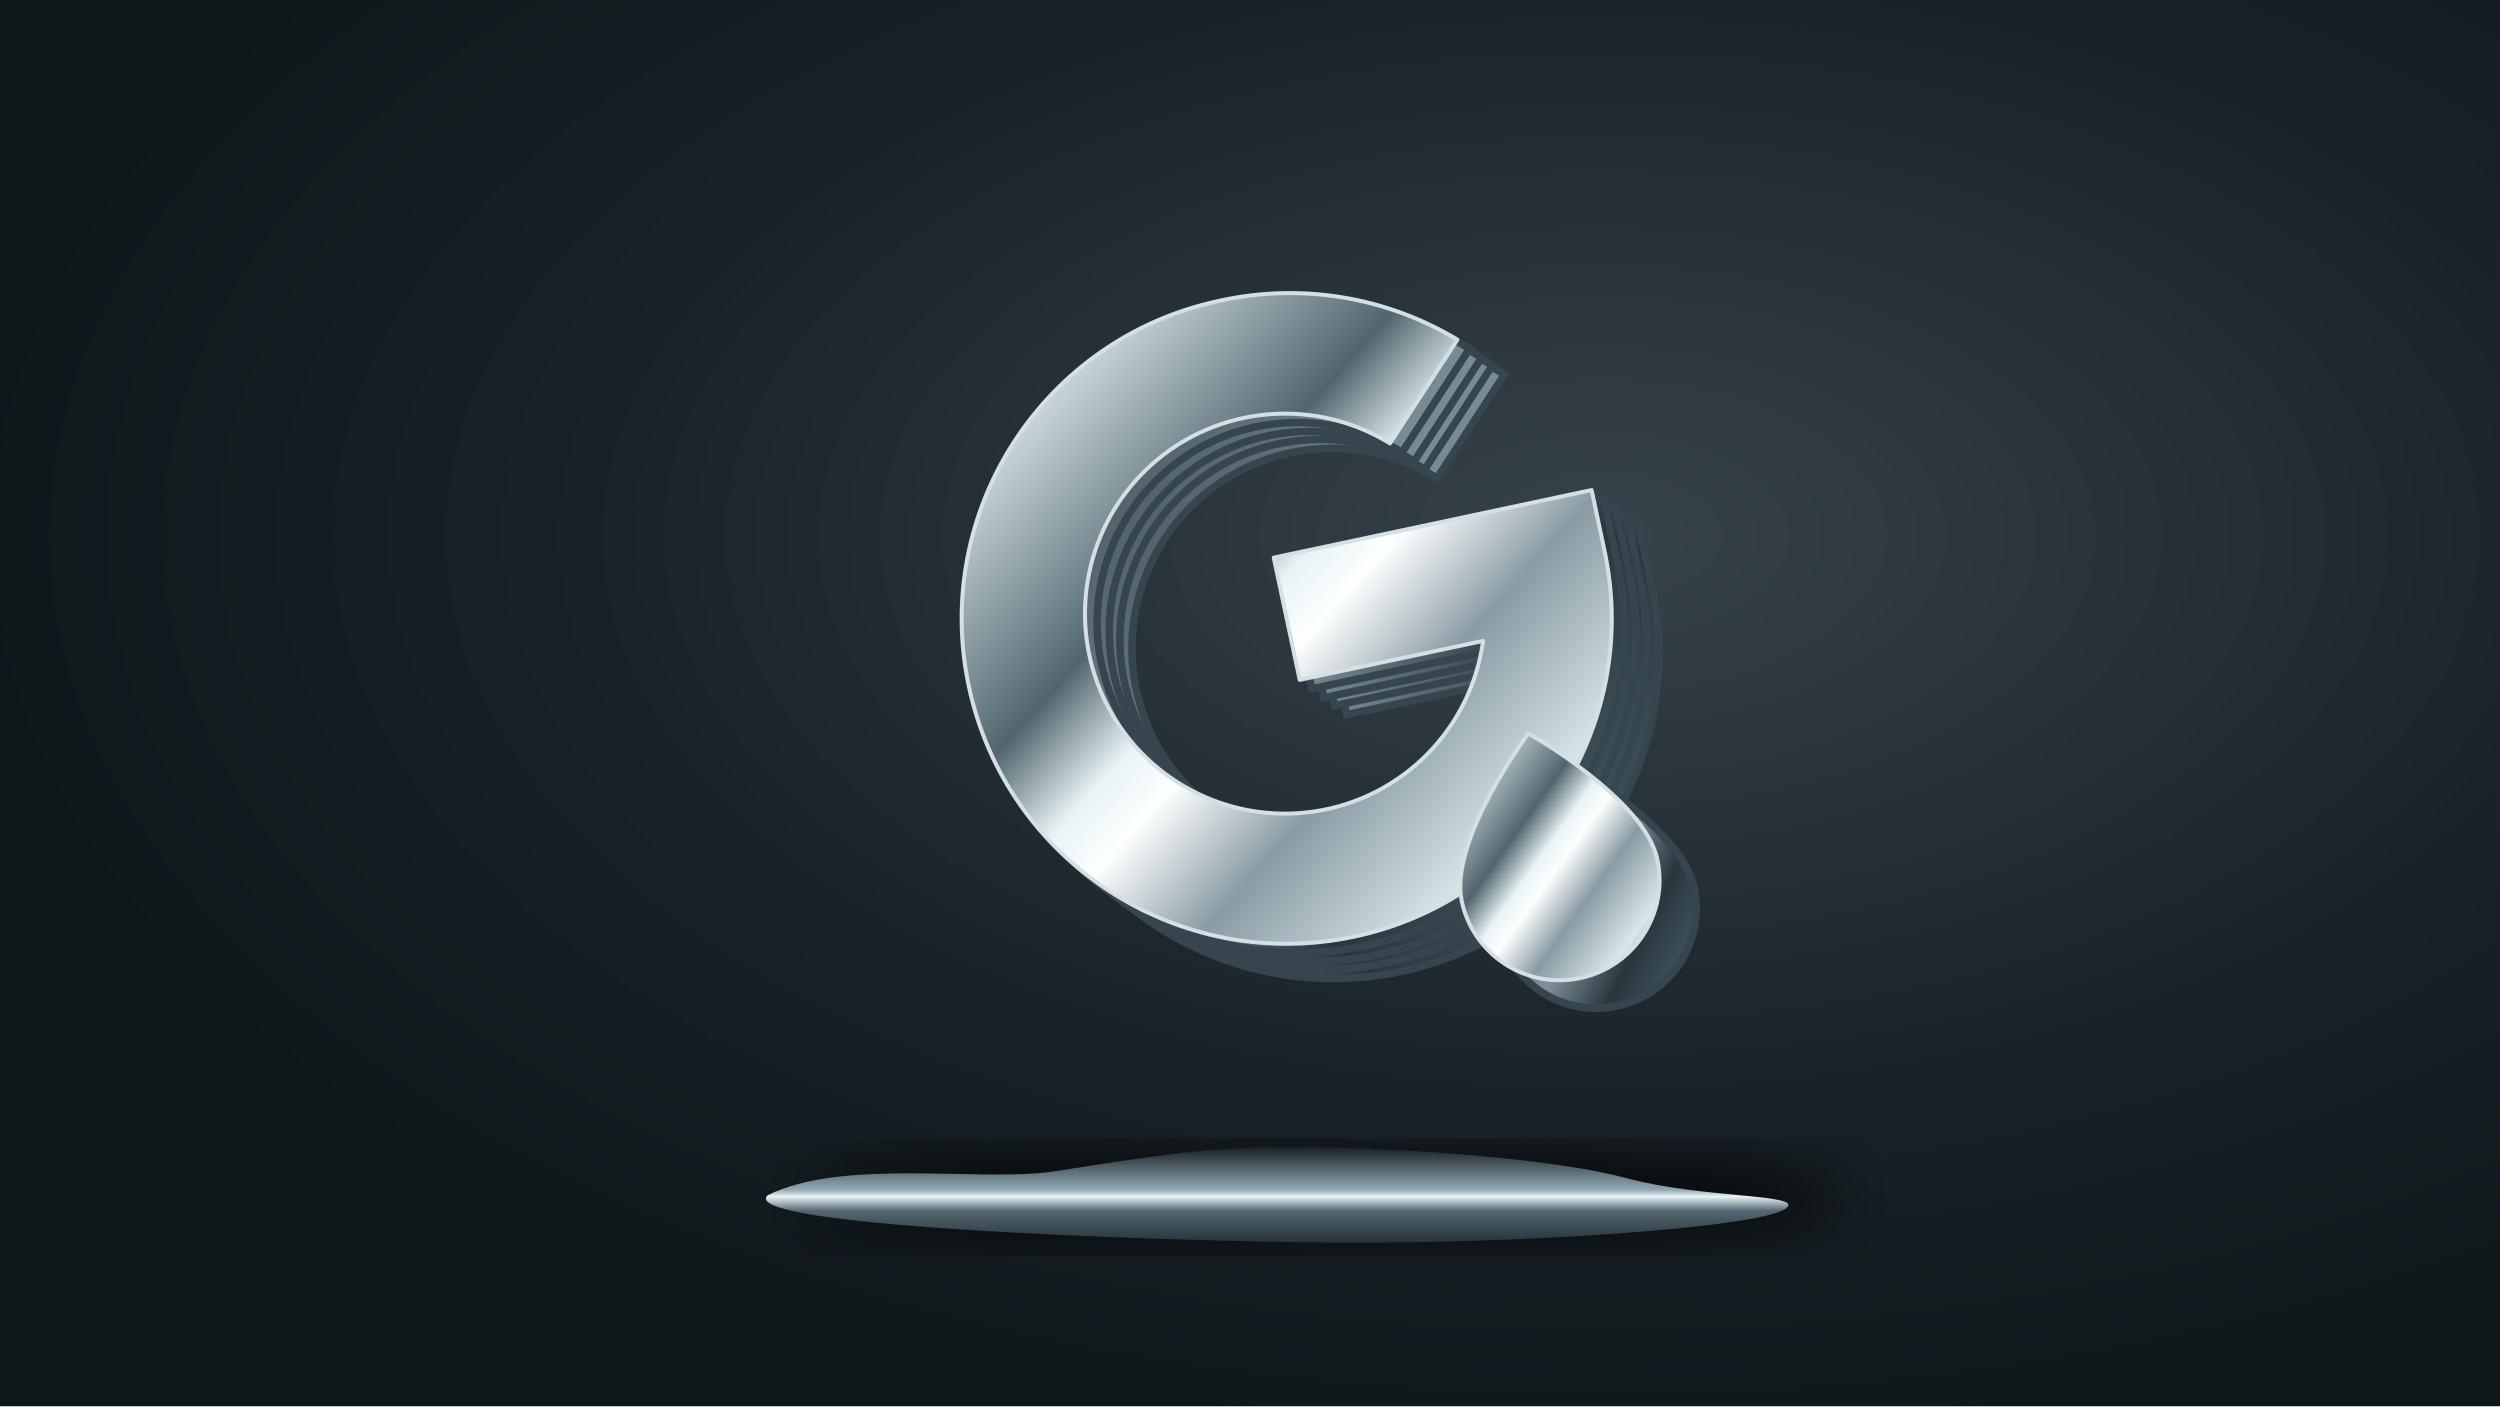
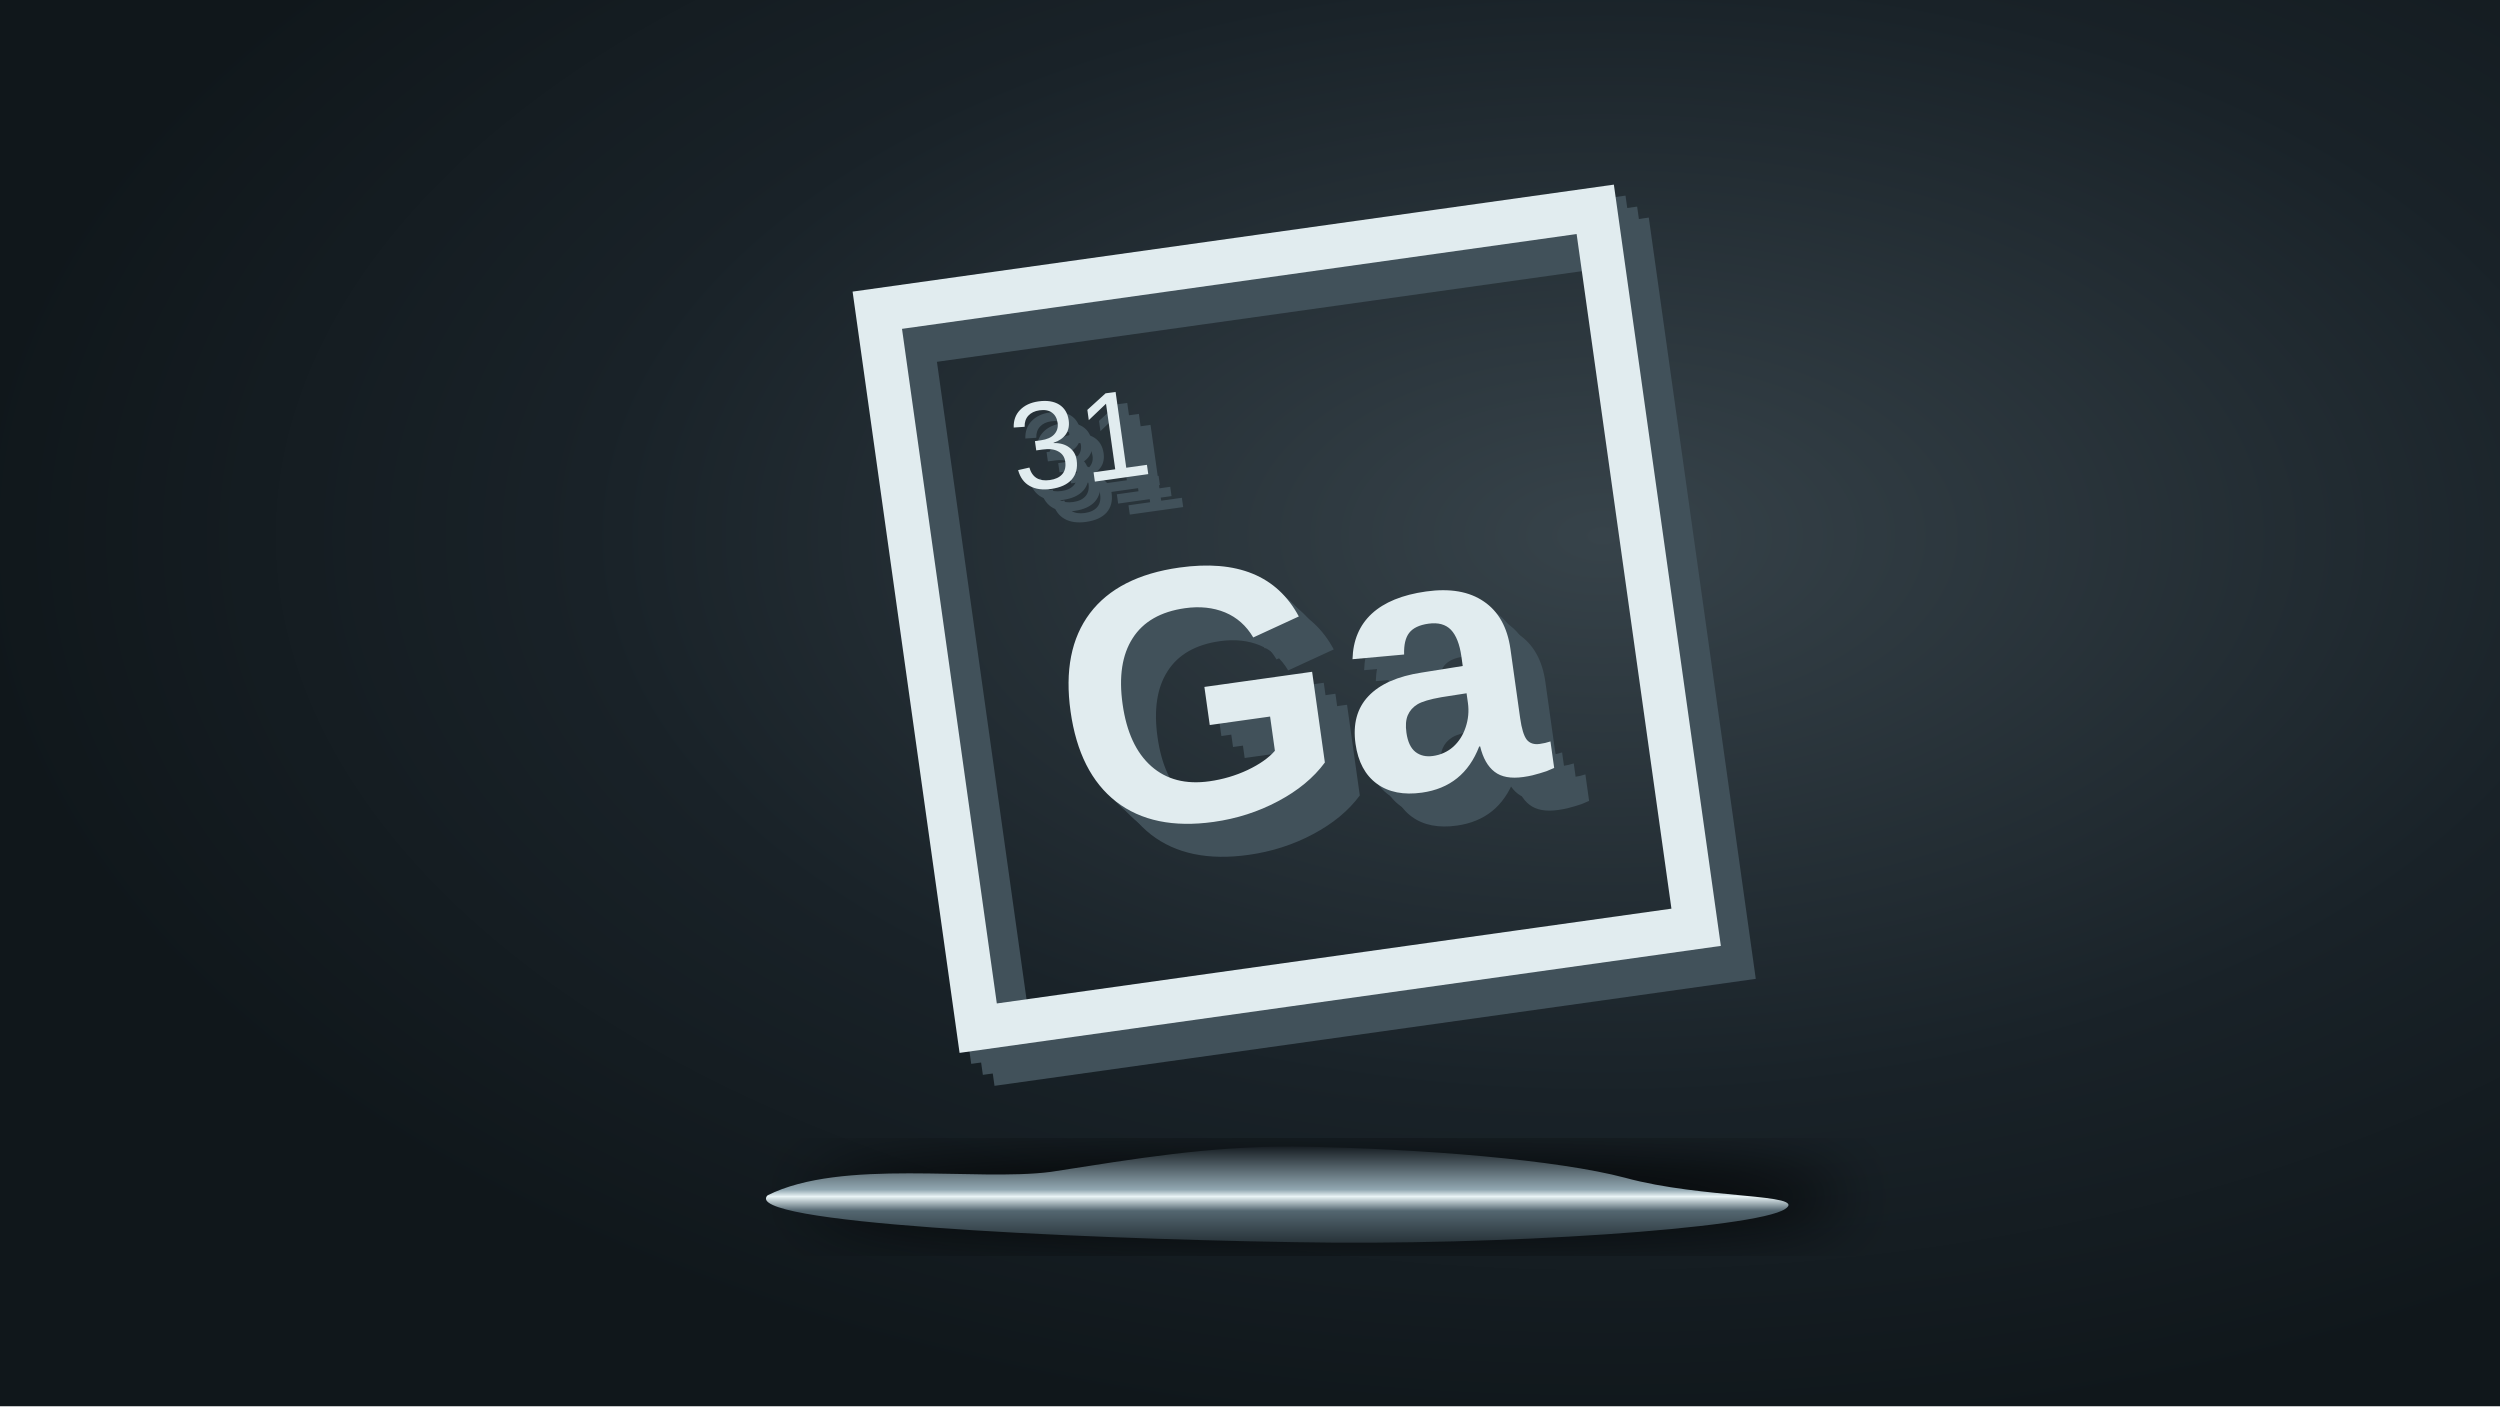
<svg xmlns="http://www.w3.org/2000/svg" viewBox="0 0 1280 720">
  <defs>
    <radialGradient id="back" cx=".64" cy=".38" r=".65">
      <stop stop-color="#37434a" />
      <stop offset=".62" stop-color="#192228" />
      <stop offset="1" stop-color="#10171b" />
    </radialGradient>
-     <linearGradient id="face" x1=".1" y1="0" x2=".83" y2="1" gradientUnits="objectBoundingBox">
-       <stop stop-color="#f9ffff" />
-       <stop offset=".15" stop-color="#b7c5cb" />
-       <stop offset=".36" stop-color="#52656e" />
-       <stop offset=".48" stop-color="#e8f3f5" />
-       <stop offset=".55" stop-color="#fdffff" />
-       <stop offset=".70" stop-color="#8a9ba4" />
-       <stop offset=".91" stop-color="#dae7ea" />
-       <stop offset="1" stop-color="#849ba9" />
-     </linearGradient>
-     <linearGradient id="edge" x1="0" y1="0" x2="1" y2="1">
-       <stop stop-color="#28353b" />
-       <stop offset=".52" stop-color="#7f919b" />
-       <stop offset=".72" stop-color="#29363e" />
-       <stop offset="1" stop-color="#526872" />
-     </linearGradient>
    <linearGradient id="pool" x1="0" y1="0" x2="0" y2="1">
      <stop stop-color="#171e23" />
      <stop offset=".45" stop-color="#92a8b2" />
      <stop offset=".52" stop-color="#e9f4f6" />
      <stop offset=".67" stop-color="#536670" />
      <stop offset="1" stop-color="#283339" />
    </linearGradient>
    <filter id="shadow">
      <feGaussianBlur stdDeviation="17" />
    </filter>
-     <path id="g" d="M32 6a26 26 0 1 0 26 26v-5H32v10h15A16 16 0 1 1 43 20l7-7A26 26 0 0 0 32 6Z" />
-     <path id="drop" d="M49 45c0 0-8 7-8 12a8 8 0 0 0 16 0c0-5-8-12-8-12Z" />
+     <g id="tile" fill="currentColor" font-family="Arial, sans-serif">
+       <rect x="3" y="3" width="58" height="58" fill="none" stroke="currentColor" stroke-width="3.5" />
+       <text x="12" y="19" font-size="10">31</text>
+       <text x="32" y="47" font-size="29" font-weight="700" text-anchor="middle">Ga</text>
+     </g>
  </defs>
  <path fill="url(#back)" d="M0 0h1280v720H0z" />
  <ellipse cx="680" cy="613" rx="265" ry="25" fill="#000" opacity=".75" filter="url(#shadow)" />
  <path d="M393 612c38-19 107-7 145-12 45-7 80-13 124-13 67 1 136 7 170 16 40 11 94 8 82 16-15 10-147 19-251 17-120-2-284-10-270-24Z" fill="url(#pool)" />
-   <g transform="translate(454 112) scale(6.4) rotate(-12 32 32)">
-     <g fill="url(#edge)" stroke="#37454e" stroke-width=".6">
-       <use href="#g" transform="translate(3.1 3.5)" />
-       <use href="#g" transform="translate(2.3 2.6)" />
-       <use href="#g" transform="translate(1.6 1.8)" />
-       <use href="#g" transform="translate(.8 .9)" />
-       <use href="#drop" transform="translate(2.4 2.8)" />
+   <g transform="translate(454 112) scale(6.4) rotate(-8 32 32)">
+     <g color="#41515a">
+       <use href="#tile" transform="translate(2.4 3)" />
+       <use href="#tile" transform="translate(1.6 2)" />
+       <use href="#tile" transform="translate(.8 1)" />
    </g>
-     <g fill="url(#face)" stroke="#d4e0e4" stroke-width=".32" stroke-linejoin="round">
-       <use href="#g" />
-       <use href="#drop" />
-     </g>
+     <use href="#tile" color="#e1ecef" />
  </g>
</svg>
